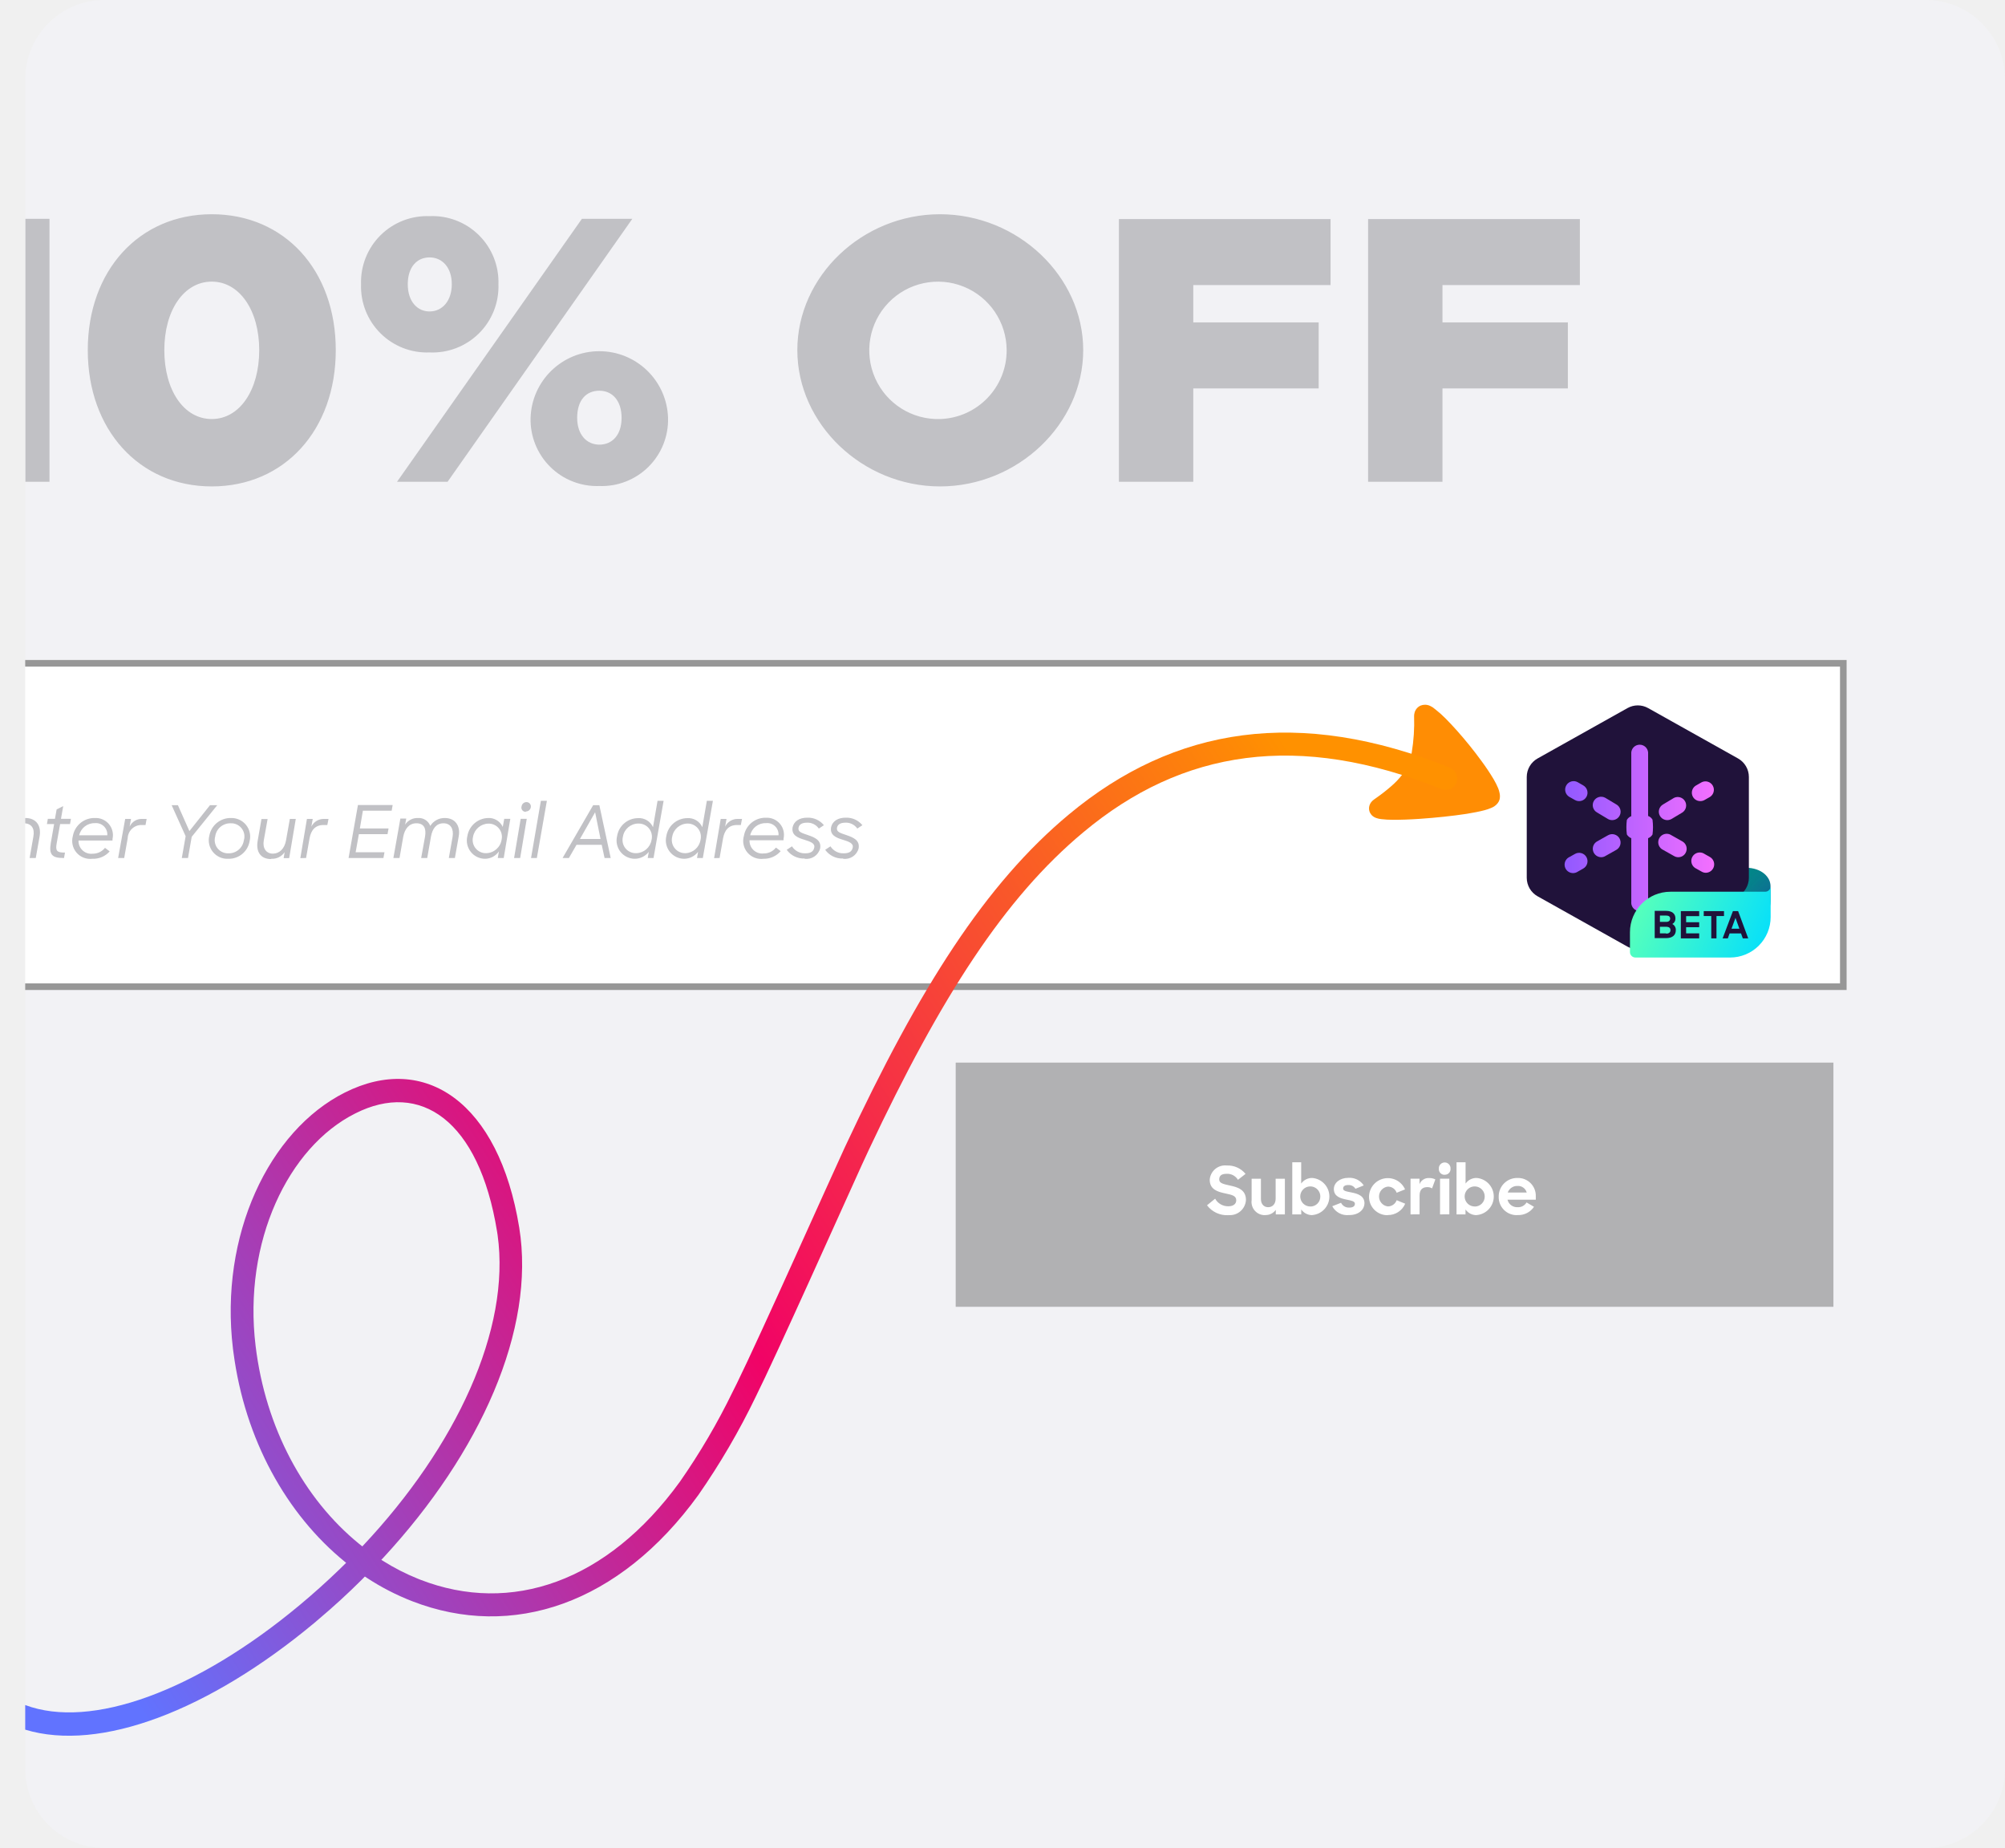
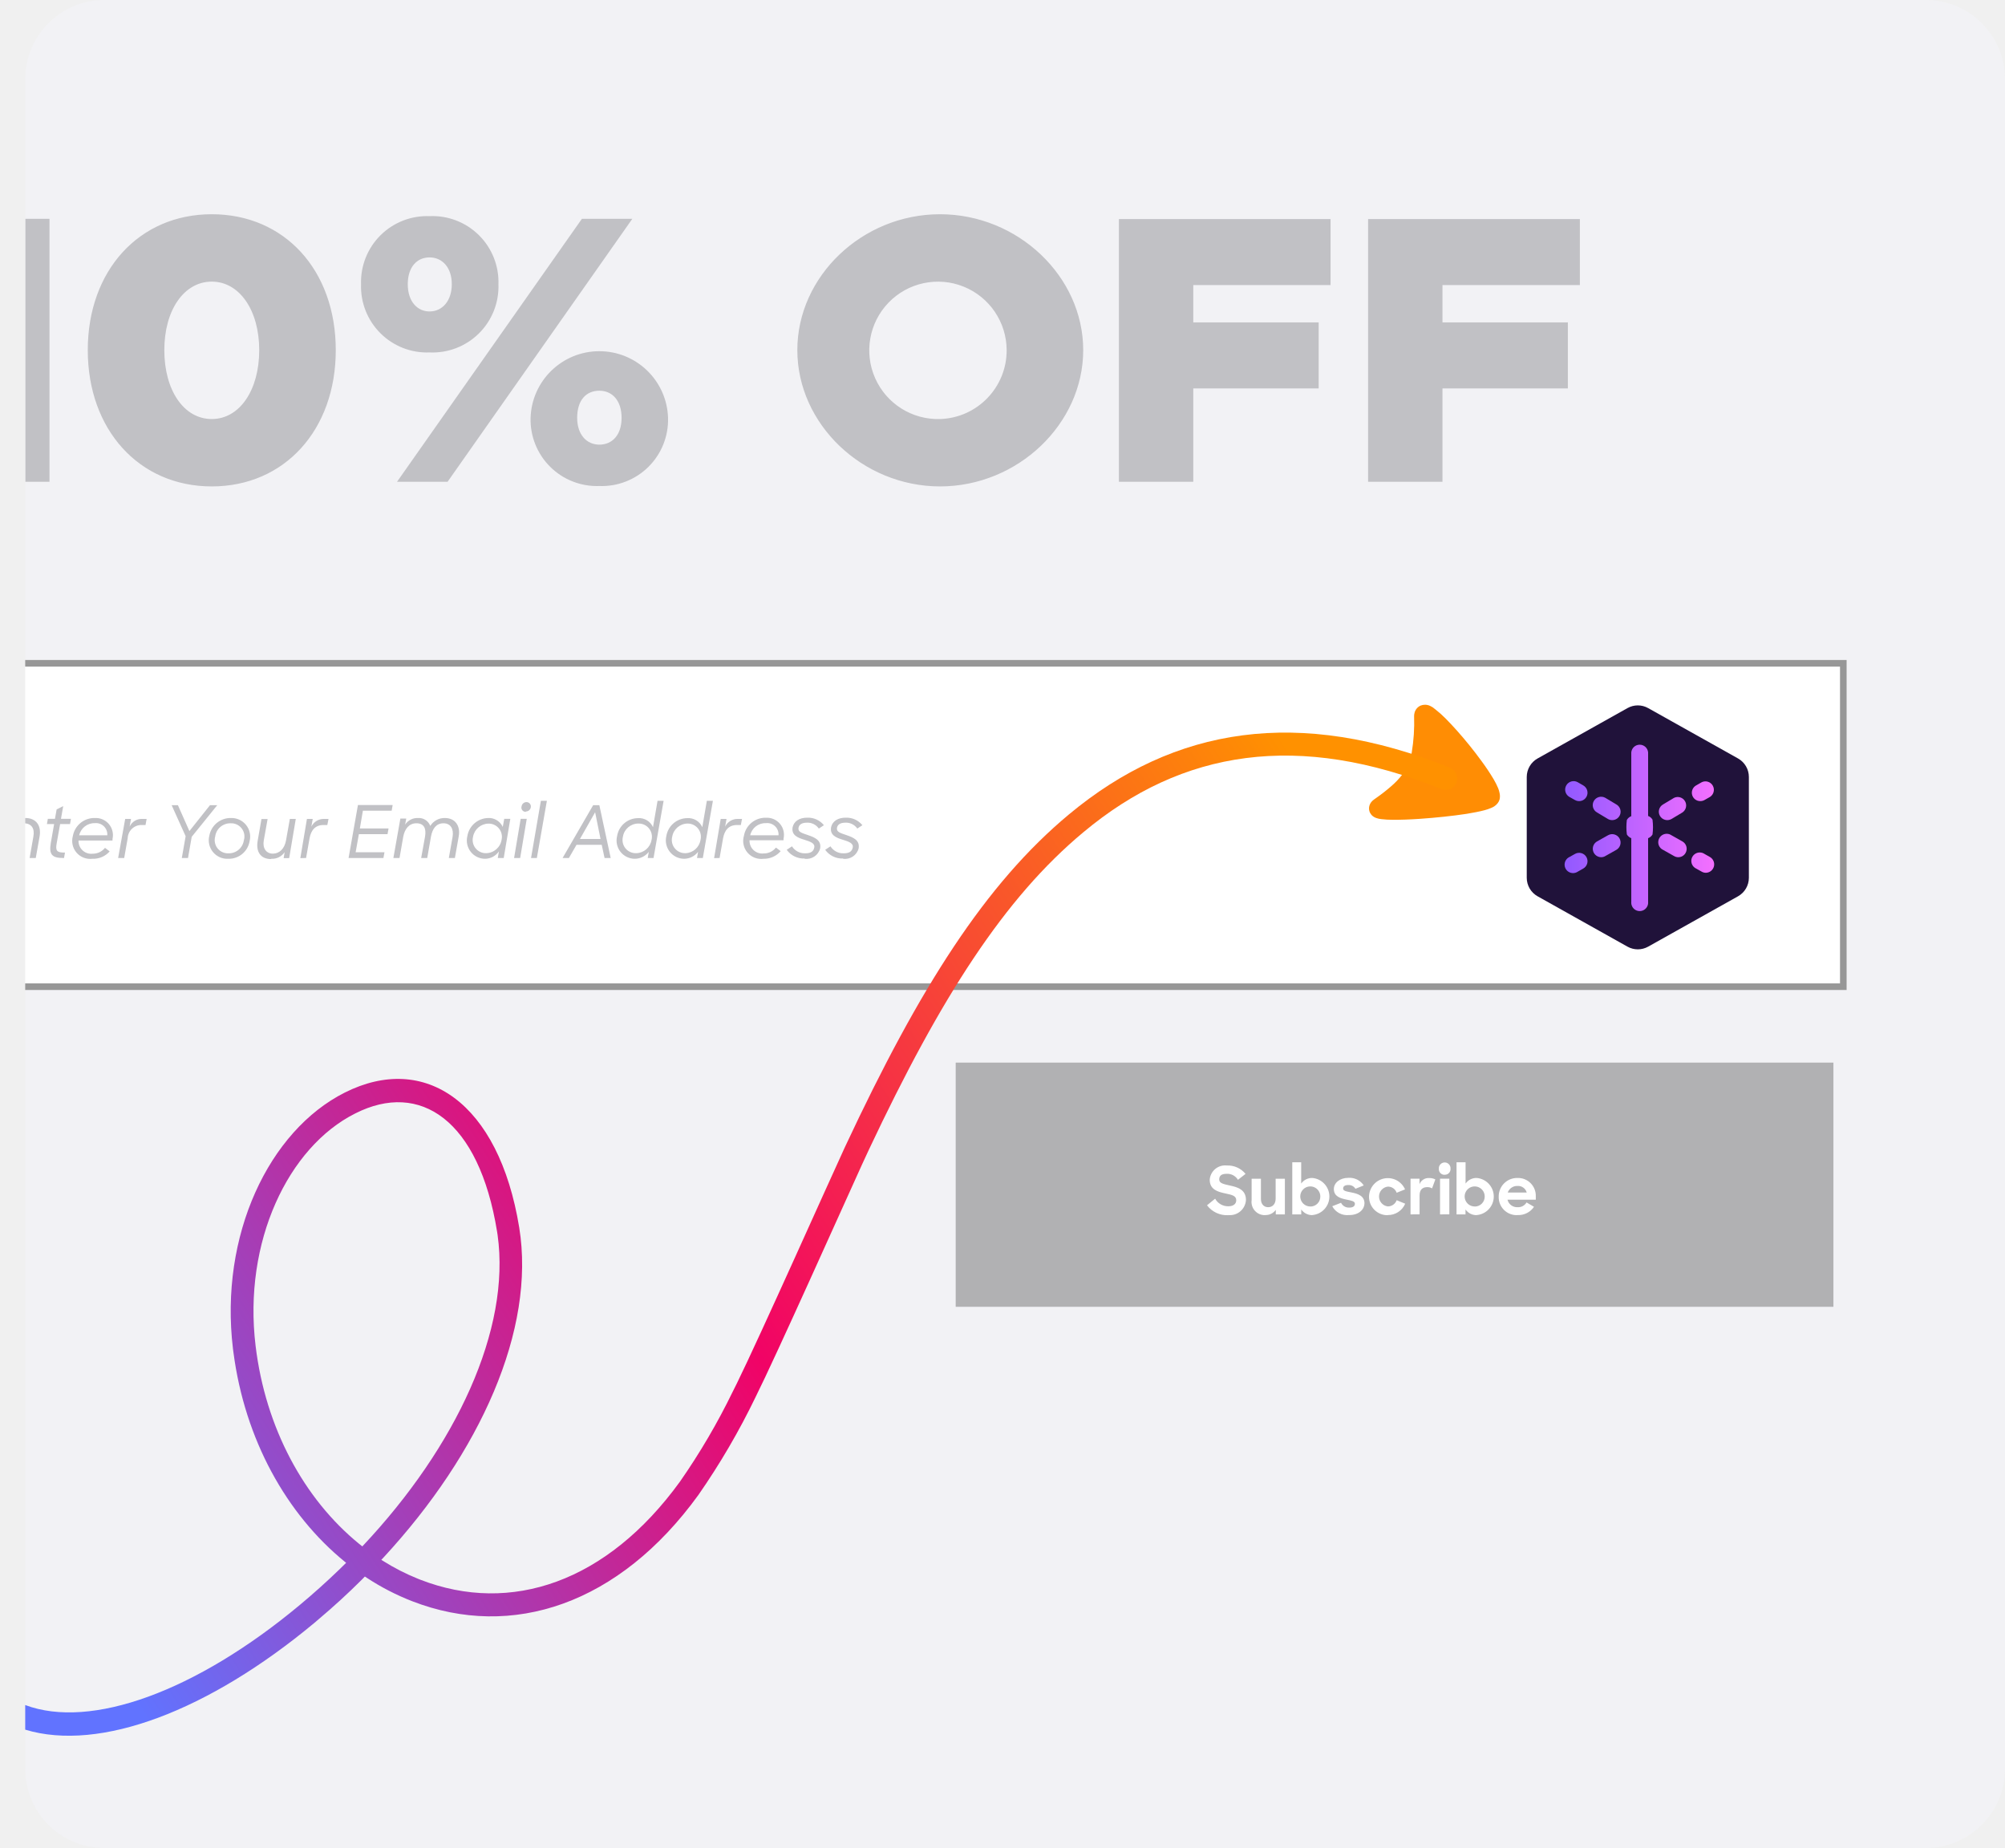
<svg xmlns="http://www.w3.org/2000/svg" xmlns:xlink="http://www.w3.org/1999/xlink" data-name="Layer 1" viewBox="0 0 303.82 280">
  <defs>
    <linearGradient id="e" x1="191.67" y1="152.86" x2="186.27" y2="147.75" gradientTransform="translate(68.56 -11.81)" gradientUnits="userSpaceOnUse">
      <stop offset="0" stop-color="#054096" stop-opacity=".5" />
      <stop offset=".05" stop-color="#0f3d9c" stop-opacity=".44" />
      <stop offset=".26" stop-color="#2f35b1" stop-opacity=".25" />
      <stop offset=".47" stop-color="#462fbf" stop-opacity=".11" />
      <stop offset=".67" stop-color="#542bc8" stop-opacity=".03" />
      <stop offset=".86" stop-color="#592acb" stop-opacity="0" />
    </linearGradient>
    <linearGradient id="a" x1="232.87" y1="130.73" x2="256.66" y2="130.73" gradientUnits="userSpaceOnUse">
      <stop offset="0" stop-color="#9059ff" />
      <stop offset="1" stop-color="#f770ff" />
    </linearGradient>
    <linearGradient id="f" x1="232.87" y1="128.13" x2="256.66" y2="128.13" xlink:href="#a" />
    <linearGradient id="g" x1="232.87" y1="125.3" x2="256.66" y2="125.3" xlink:href="#a" />
    <linearGradient id="h" x1="232.87" y1="122.47" x2="256.66" y2="122.47" xlink:href="#a" />
    <linearGradient id="i" x1="232.87" y1="119.87" x2="256.66" y2="119.87" xlink:href="#a" />
    <linearGradient id="j" x1="245.51" y1="136.02" x2="265" y2="144.27" gradientUnits="userSpaceOnUse">
      <stop offset="0" stop-color="#54ffbd" />
      <stop offset="1" stop-color="#0df" />
    </linearGradient>
    <linearGradient id="k" x1="-528.65" y1="523.12" x2="-529.64" y2="522.7" gradientTransform="matrix(226 0 0 -152 119690.98 79668)" gradientUnits="userSpaceOnUse">
      <stop offset="0" stop-color="#ff9100" />
      <stop offset=".52" stop-color="#f10366" />
      <stop offset="1" stop-color="#6173ff" />
    </linearGradient>
    <mask id="b" x="3.82" y="0" width="300" height="280" maskUnits="userSpaceOnUse">
      <g data-name="c">
        <rect data-name="b" width="300" height="280" rx="12" fill="#fff" transform="translate(3.82)" />
      </g>
    </mask>
    <mask id="c" x="2.53" y="0" width="301.29" height="280" maskUnits="userSpaceOnUse">
      <g data-name="c">
        <rect data-name="b" width="300" height="280" rx="12" fill="#fff" transform="translate(3.82)" />
      </g>
    </mask>
    <mask id="d" x="0" y="0" width="303.82" height="280" maskUnits="userSpaceOnUse">
      <g data-name="c">
        <rect data-name="b" width="300" height="280" rx="12" fill="#fff" transform="translate(3.82)" />
      </g>
    </mask>
  </defs>
  <rect data-name="b" x="3.82" width="300" height="280" rx="12" fill="#f2f2f5" />
  <g mask="url(#b)">
    <path d="M144.82 161h133v37h-133z" fill="#b1b1b3" fill-rule="evenodd" />
  </g>
  <g mask="url(#b)">
    <path d="M186.12 184.1a2.43 2.43 0 002.68-2.29c0-1.58-1.29-1.94-2.41-2.18-.91-.21-1.64-.32-1.64-.91s.34-.87 1.13-.87a1.89 1.89 0 011.71.91l1.15-.9a3.49 3.49 0 00-2.84-1.27 2.34 2.34 0 00-2.59 2.16c0 1.48 1.22 1.83 2.31 2.06s1.71.37 1.71 1.05c0 .53-.41.91-1.2.91a2.24 2.24 0 01-2-1.15l-1.23 1a3.79 3.79 0 003.22 1.5zm5.64 0a1.87 1.87 0 001.56-.79v.69h1.38v-5.4h-1.4v3c0 .84-.48 1.31-1.13 1.31s-1.1-.47-1.1-1.23v-3.08h-1.41v3.24a2 2 0 002.1 2.27zm7.1 0a2.82 2.82 0 000-5.62 2 2 0 00-1.69.85v-3.23h-1.35v7.9h1.36v-.75a2 2 0 001.64.86zm-.28-1.3a1.52 1.52 0 111.49-1.52 1.5 1.5 0 01-1.49 1.53zm5.86 1.3c1.57 0 2.32-.94 2.32-1.78 0-1.16-1.06-1.47-2-1.65s-1.23-.26-1.23-.6.26-.52.8-.52a1.16 1.16 0 011.06.57l1.26-.51a2.57 2.57 0 00-2.32-1.15c-1.33 0-2.21.78-2.21 1.69 0 1.14 1 1.42 1.92 1.61.69.14 1.27.23 1.27.62s-.3.59-.86.59a1.3 1.3 0 01-1.24-.73l-1.33.52a2.55 2.55 0 002.52 1.34zm5.84 0a2.82 2.82 0 002.65-1.72l-1.29-.53a1.42 1.42 0 01-1.34.94 1.51 1.51 0 010-3 1.39 1.39 0 011.34.93l1.27-.51a2.85 2.85 0 00-5.46 1.1 2.78 2.78 0 002.84 2.81zm4.83-.11v-2.85c0-.91.46-1.27 1.17-1.27a1.26 1.26 0 01.72.19l.5-1.36a2 2 0 00-.91-.21 1.48 1.48 0 00-1.49.93v-.83h-1.36V184zm3.8-6a.85.85 0 00.89-.88.89.89 0 10-1.77 0 .85.85 0 00.88.89zm.71 6v-5.4h-1.41V184zm4.15.11a2.82 2.82 0 000-5.62 2 2 0 00-1.69.85v-3.23h-1.37v7.9h1.36v-.75a2 2 0 001.75.86zm-.28-1.3a1.52 1.52 0 111.49-1.52 1.5 1.5 0 01-1.49 1.53zm6.47 1.3a2.84 2.84 0 002.49-1.25l-1.13-.66a1.47 1.47 0 01-1.34.72 1.5 1.5 0 01-1.55-1.14h4.29v-.52a2.69 2.69 0 00-2.79-2.77 2.79 2.79 0 00-2.83 2.82 2.72 2.72 0 002.86 2.81zm1.39-3.41h-2.88a1.5 1.5 0 011.46-1 1.36 1.36 0 011.42 1.01z" fill="#fff" />
  </g>
  <g mask="url(#c)">
    <path d="M3.03 100.5h276.29v49H3.03z" fill="#fff" stroke="#979797" fill-rule="evenodd" />
  </g>
  <g mask="url(#d)">
    <path d="M.92 130l.56-3.12c.23-1.3.89-2.14 2.1-2.14s1.7.79 1.48 2L4.49 130h.93l.58-3.26c.29-1.7-.55-2.8-2.17-2.8a2.45 2.45 0 00-2 1l.17-.89h-.9l-1 5.94zm8.78 0l.15-.82h-.03c-1.22 0-1.45-.26-1.22-1.47l.51-2.85h1.5l.14-.8H9.24l.34-1.92-1 .5-.25 1.42H7.25l-.14.8H8.2l-.5 2.85c-.3 1.75.17 2.29 1.87 2.29zm4.29.12a3.32 3.32 0 002.63-1.12l-.71-.54a2.34 2.34 0 01-1.86.89 1.93 1.93 0 01-2.15-2h5.15v-.24a2.6 2.6 0 00-2.67-3.17 3.31 3.31 0 00-3.34 2.73 2.73 2.73 0 002.95 3.45zm2.27-3.56H12a2.36 2.36 0 012.37-1.84 1.72 1.72 0 011.89 1.84zm2.56 3.44l.53-3a2.08 2.08 0 012.13-2h.57l.17-.92h-.65a2 2 0 00-1.93 1.17l.21-1.17h-.88L17.9 130zm9.67 0l.56-3.21 3.87-4.79h-1.1l-3.12 3.92-1.74-3.92h-.95l2.12 4.7-.58 3.3zm6.12.12a3.19 3.19 0 003.21-2.66 2.82 2.82 0 00-2.81-3.52 3.27 3.27 0 00-3.29 2.68 2.81 2.81 0 002.87 3.5zm0-.83a2 2 0 01-2-2.55 2.3 2.3 0 012.34-2 2 2 0 012 2.59 2.3 2.3 0 01-2.35 1.96zm6.52.83a2.29 2.29 0 002-1l-.15.9h.84l1-5.94h-.9l-.58 3.26c-.23 1.26-1 2-2 2s-1.58-.82-1.37-2l.58-3.24h-.93l-.57 3.27c-.31 1.69.46 2.79 2 2.79zm5.25-.12l.53-3c.22-1.18.83-2 2.13-2h.56l.18-.92h-.66a2.07 2.07 0 00-1.94 1.17l.21-1.17h-.88l-1 5.94zm11.72 0l.16-.87h-4.37l.49-2.74h4.34l.16-.87h-4.35l.46-2.69h4.36l.15-.86h-5.26L52.82 130zm2.44 0s.55-3.09.56-3.2c.22-1.2.88-2.06 2-2.06s1.52.75 1.31 2l-.59 3.26h.92l.57-3.26c.22-1.18.79-2 1.89-2s1.58.87 1.38 2.06l-.57 3.2h.92l.58-3.27c.29-1.61-.54-2.79-2.1-2.79a2.53 2.53 0 00-2.21 1.2 1.85 1.85 0 00-1.86-1.2 2.22 2.22 0 00-1.95 1l.17-.92h-.89L59.61 130zm13.45-6.06a3.27 3.27 0 00-3.17 2.74 2.77 2.77 0 002.7 3.44A2.58 2.58 0 0075.6 129l-.17 1h.9l1-5.94h-.92l-.23 1.25-.06-.15a2.32 2.32 0 00-2.19-1.22zm-.31 5.33a2 2 0 01-2-2.48 2.41 2.41 0 012.33-2 2 2 0 012 2.43 2.42 2.42 0 01-2.34 2.05zm6-6.32a.75.75 0 00.75-.62.66.66 0 00-.66-.8.75.75 0 00-.73.62.64.64 0 00.67.85zm-.86 7.05l1-5.94h-.92l-1 5.94zm2.53 0l1.52-8.67h-.91L80.47 130zm4.86 0l1.15-2h3.82l.43 2h.93l-1.72-8h-.94l-4.63 8zm4.79-2.88h-3.12l2.3-4.05zm5.19 3a2.71 2.71 0 002.12-1.05l-.16.93h.88l1.53-8.67h-.92l-.69 4a2.31 2.31 0 00-2.27-1.37 3.23 3.23 0 00-3.17 2.72 2.77 2.77 0 002.71 3.44zm.2-.85a2 2 0 01-2-2.49 2.37 2.37 0 012.34-2 2 2 0 012 2.48 2.41 2.41 0 01-2.31 2.01zm7.27.85a2.71 2.71 0 002.12-1.05l-.16.93h.88l1.53-8.67h-.92l-.69 4a2.31 2.31 0 00-2.27-1.37 3.24 3.24 0 00-3.18 2.72 2.79 2.79 0 002.72 3.44zm.2-.85a2 2 0 01-2-2.49 2.39 2.39 0 012.35-2 2 2 0 011.94 2.48 2.39 2.39 0 01-2.26 2.01zm5.18.73l.53-3c.22-1.18.83-2 2.13-2h.56l.18-.92h-.62a2.07 2.07 0 00-1.94 1.17l.21-1.17h-.88l-1 5.94zm6.63.12a3.33 3.33 0 002.63-1.16l-.72-.54a2.3 2.3 0 01-1.85.89 1.92 1.92 0 01-2.15-2h5.15v-.24a2.59 2.59 0 00-2.66-3.17 3.3 3.3 0 00-3.34 2.73 2.73 2.73 0 002.97 3.49zm2.27-3.56h-4.26a2.34 2.34 0 012.36-1.84 1.72 1.72 0 011.93 1.84zm4 3.56a2.13 2.13 0 002.34-1.58c.21-1.25-.84-1.66-1.82-2s-1.57-.48-1.46-1.12c.09-.49.52-.77 1.24-.77a2.08 2.08 0 011.84.89l.77-.51a3.1 3.1 0 00-2.53-1.14c-1.2 0-2 .54-2.21 1.43-.23 1.23.79 1.62 1.79 1.92.84.27 1.6.5 1.49 1.15s-.57.9-1.38.9a2.27 2.27 0 01-2-1.06l-.8.53a3.18 3.18 0 002.71 1.32zm5.83 0a2.13 2.13 0 002.34-1.58c.21-1.25-.84-1.66-1.82-2s-1.57-.48-1.46-1.12c.09-.49.52-.77 1.24-.77a2.08 2.08 0 011.84.89l.77-.51a3.1 3.1 0 00-2.53-1.14c-1.2 0-2 .54-2.21 1.43-.23 1.23.79 1.62 1.79 1.92.84.27 1.6.5 1.49 1.15s-.57.9-1.38.9a2.27 2.27 0 01-2-1.06l-.8.53a3.18 3.18 0 002.71 1.32z" fill="#c1c1c5" />
  </g>
  <g mask="url(#b)">
    <path d="M3.82 73H7.5V33.15H3.82M32.09 73.7c11 0 18.79-8.53 18.79-20.65s-7.77-20.59-18.79-20.59S13.3 41 13.3 53.05 21.07 73.7 32.09 73.7zm0-10.21c-4.23 0-7.19-4.35-7.19-10.44s3-10.38 7.19-10.38 7.19 4.33 7.19 10.38-2.96 10.44-7.19 10.44zm33-10.09a10 10 0 0010.44-10.33 10 10 0 00-10.44-10.32 10 10 0 00-10.38 10.32A10 10 0 0065.09 53.4zM67.82 73l28-39.85h-7.64L60.16 73zm-2.73-25.81c-1.85 0-3.3-1.51-3.3-4.12S63.18 39 65.09 39s3.37 1.51 3.37 4.06-1.45 4.13-3.37 4.13zm25.73 26.45a10.05 10.05 0 0010.41-10.33 10.42 10.42 0 00-20.83 0 10.06 10.06 0 0010.42 10.33zm0-6.27c-1.91 0-3.36-1.5-3.36-4.06 0-2.72 1.39-4.11 3.36-4.11s3.37 1.5 3.37 4.11-1.43 4.06-3.37 4.06zm51.62 6.33c11.78 0 21.7-9.46 21.7-20.65s-9.92-20.59-21.7-20.59-21.62 9.39-21.62 20.59 9.87 20.65 21.64 20.65zm0-10.21a10.41 10.41 0 1110.1-10.44 10.41 10.41 0 01-10.08 10.44zM180.82 73V58.85h19v-10h-19v-5.66h20.8v-10h-32.07V73zm37.76 0V58.85h19v-10h-19v-5.66h20.82v-10h-32.09V73z" fill="#c1c1c5" />
  </g>
  <g mask="url(#b)">
    <path d="M217.5 107.48a15.74 15.74 0 011.54 1.37c.55.55 1.15 1.2 1.77 1.89 1.24 1.39 2.54 3 3.64 4.51a33.53 33.53 0 011.88 2.81 11 11 0 01.69 1.37 4.16 4.16 0 01.21.71 2.17 2.17 0 010 1 1.57 1.57 0 01-.28.55 2.09 2.09 0 01-.53.49 3 3 0 01-.47.24 7.17 7.17 0 01-1 .34c-.75.2-1.68.38-2.72.55-2.09.32-4.66.59-7 .75-1.56.11-3 .16-4.2.15a13.87 13.87 0 01-1.72-.1 3.24 3.24 0 01-.77-.17 1.68 1.68 0 01-.49-.26 1.5 1.5 0 01-.6-1.13 1.43 1.43 0 01.07-.52 1.64 1.64 0 01.25-.48 2 2 0 01.43-.41l.38-.27a26 26 0 002.19-1.71 11.72 11.72 0 001.68-1.75 8 8 0 001.47-3.38 27.8 27.8 0 00.36-5.52 1.75 1.75 0 01.06-.48 1.62 1.62 0 01.92-1.12 1.71 1.71 0 01.66-.13 1.78 1.78 0 01.8.18 2.56 2.56 0 01.37.2 4.63 4.63 0 01.41.32z" fill="#ff8d04" fill-rule="evenodd" />
  </g>
-   <path d="M264.46 131.47h-15.64a.83.83 0 00-.83.83v2.5a6.65 6.65 0 006.65 6.65h8.64a5 5 0 005-5v-2.18c.03-1.27-1.22-2.8-3.82-2.8z" fill="#008787" />
-   <path d="M260.64 131.47H245a.83.83 0 00-.83.83v2.5a6.65 6.65 0 006.65 6.65h8.64a5 5 0 005-5v-2.18c.03-1.27-1.22-2.8-3.82-2.8z" transform="translate(3.82)" fill="url(#e)" opacity=".9" />
  <path d="M263.37 114.92l-13.62-7.63a3.19 3.19 0 00-3.14 0l-13.62 7.63a3.22 3.22 0 00-1.64 2.8V133a3.22 3.22 0 001.64 2.8l13.62 7.63a3.21 3.21 0 003.14 0l13.62-7.63a3.22 3.22 0 001.64-2.8v-15.28a3.22 3.22 0 00-1.64-2.8z" fill="#20123a" />
  <path d="M234.84 129.38l-.84.47a1.28 1.28 0 101.26 2.22l.83-.47a1.27 1.27 0 10-1.25-2.22z" transform="translate(3.82)" fill="url(#a)" />
  <path d="M239.85 126.55l-1.67.94a1.28 1.28 0 00.63 2.39 1.19 1.19 0 00.62-.17l1.67-.94a1.27 1.27 0 10-1.25-2.22z" transform="translate(3.82)" fill="url(#f)" />
  <path d="M246.59 124.2a1.25 1.25 0 00-.67-.57V114a1.28 1.28 0 00-2.55 0v9.66a1.32 1.32 0 00-.67.57 8.68 8.68 0 000 2.2 1.37 1.37 0 00.67.57v9.65a1.28 1.28 0 102.55 0V127a1.29 1.29 0 00.67-.57 8.68 8.68 0 000-2.2z" transform="translate(3.82)" fill="url(#g)" />
  <path d="M249.86 120.88l-1.67 1a1.27 1.27 0 00-.48 1.74 1.29 1.29 0 001.74.48l1.67-1a1.28 1.28 0 00-1.26-2.22z" transform="translate(3.82)" fill="url(#h)" />
  <path d="M253.83 121.38a1.31 1.31 0 00.63-.16l.83-.47a1.28 1.28 0 00-1.25-2.23l-.84.48a1.27 1.27 0 00.63 2.38z" transform="translate(3.82)" fill="url(#i)" />
  <path d="M255.29 129.85l-.83-.47a1.28 1.28 0 10-1.26 2.22l.84.47a1.26 1.26 0 00.62.17 1.28 1.28 0 00.63-2.39z" transform="translate(3.82)" fill="url(#a)" />
  <path d="M251.12 127.49l-1.67-.94a1.28 1.28 0 10-1.26 2.22l1.67.94a1.22 1.22 0 00.63.17 1.25 1.25 0 001.11-.65 1.28 1.28 0 00-.48-1.74z" transform="translate(3.82)" fill="url(#f)" />
  <path d="M238.18 123.1l1.67 1a1.25 1.25 0 00.62.16 1.27 1.27 0 00.63-2.38l-1.67-1a1.28 1.28 0 00-1.74.49 1.27 1.27 0 00.49 1.73z" transform="translate(3.82)" fill="url(#h)" />
  <path d="M236.09 119l-.83-.48a1.28 1.28 0 00-1.26 2.23l.84.47a1.27 1.27 0 101.25-2.22z" transform="translate(3.82)" fill="url(#i)" />
-   <path d="M263.66 135.11h-14.35a6.14 6.14 0 00-6.14 6.14v3a.83.83 0 00.83.83h14.34a6.14 6.14 0 006.15-6.14v-4.67a.83.83 0 01-.83.84z" transform="translate(3.82)" fill="url(#j)" />
-   <path d="M253.41 140a.9.9 0 00.47-.83c0-.74-.51-1.16-1.43-1.16h-1.71v4.13h1.72c.92 0 1.48-.41 1.48-1.22a1 1 0 00-.53-.92zm-1.88-1.28h.94c.42 0 .61.17.61.46s-.18.5-.6.5h-.95zm.94 2.7h-.94v-1h.91c.5 0 .69.19.69.51s-.22.53-.66.53zm2.23.76h2.78v-.76h-1.98v-.93h1.98v-.76h-1.98v-.92h1.98v-.76h-2.78v4.13zm6.54-4.13h-3.07v.74h1.14v3.39h.79v-3.39h1.14v-.74zm2.14 0h-.79l-1.56 4.13h.79l.27-.75h1.73l.27.75h.82zm-1 2.66l.6-1.64.59 1.64z" fill="#20123a" />
  <path d="M75.35 187.11l-.08-.52c-2.74-16.85-11.64-22.85-21.5-17.88-10.1 5.09-16.95 19.45-15.04 35.29 1.5 12.44 7.37 23.19 15.68 30l.49.39.08-.08c14.16-15.14 22.43-32.88 20.37-47.2z" fill="none" />
  <path d="M215.91 116.33c-22.85-9.2-41.74-6.27-57.77 7.08-12.59 10.49-22.58 26.13-33.87 50.27l-.18.39c-2 4.31-12.76 28.43-16.25 35.53l-.61 1.22a101.1 101.1 0 01-8 13.65c-11.08 15.3-25.68 20.18-39.33 14.89l-.45-.18a32.86 32.86 0 01-5.18-2.65l-.31-.19.36-.38c14.61-15.81 23.05-34.48 20.54-49.96-3.09-19-14.31-26.57-26.45-20.45-11.47 5.78-19 21.59-16.93 38.8l.08.6c1.72 13.11 8 24.47 16.91 31.71l.16.13-1.07 1.05q-2.84 2.74-5.93 5.32C25.87 256.3 9.94 262.07 0 258.34v3.73c11.33 3.43 27.83-2.87 43.82-16.18l.62-.53q3.42-2.88 6.55-6l.48-.49.35.23a36.66 36.66 0 006.82 3.51c15.15 5.88 31.38.45 43.36-16.09a108.48 108.48 0 008.69-14.88c3.07-6.14 13.27-28.95 16.1-35.17l1.06-2.29c10.91-23.15 20.56-38.15 32.49-48.08 15-12.54 32.61-15.26 54.29-6.53a1.72 1.72 0 002.25-1 1.77 1.77 0 00-.97-2.24zM51.16 234.22l-.08.08-.49-.39c-8.31-6.77-14.18-17.52-15.68-30C33 188.16 39.85 173.8 50 168.71c9.86-5 18.76 1 21.5 17.88l.08.52c2.01 14.32-6.26 32.06-20.42 47.11z" transform="translate(3.82)" fill="url(#k)" />
</svg>
